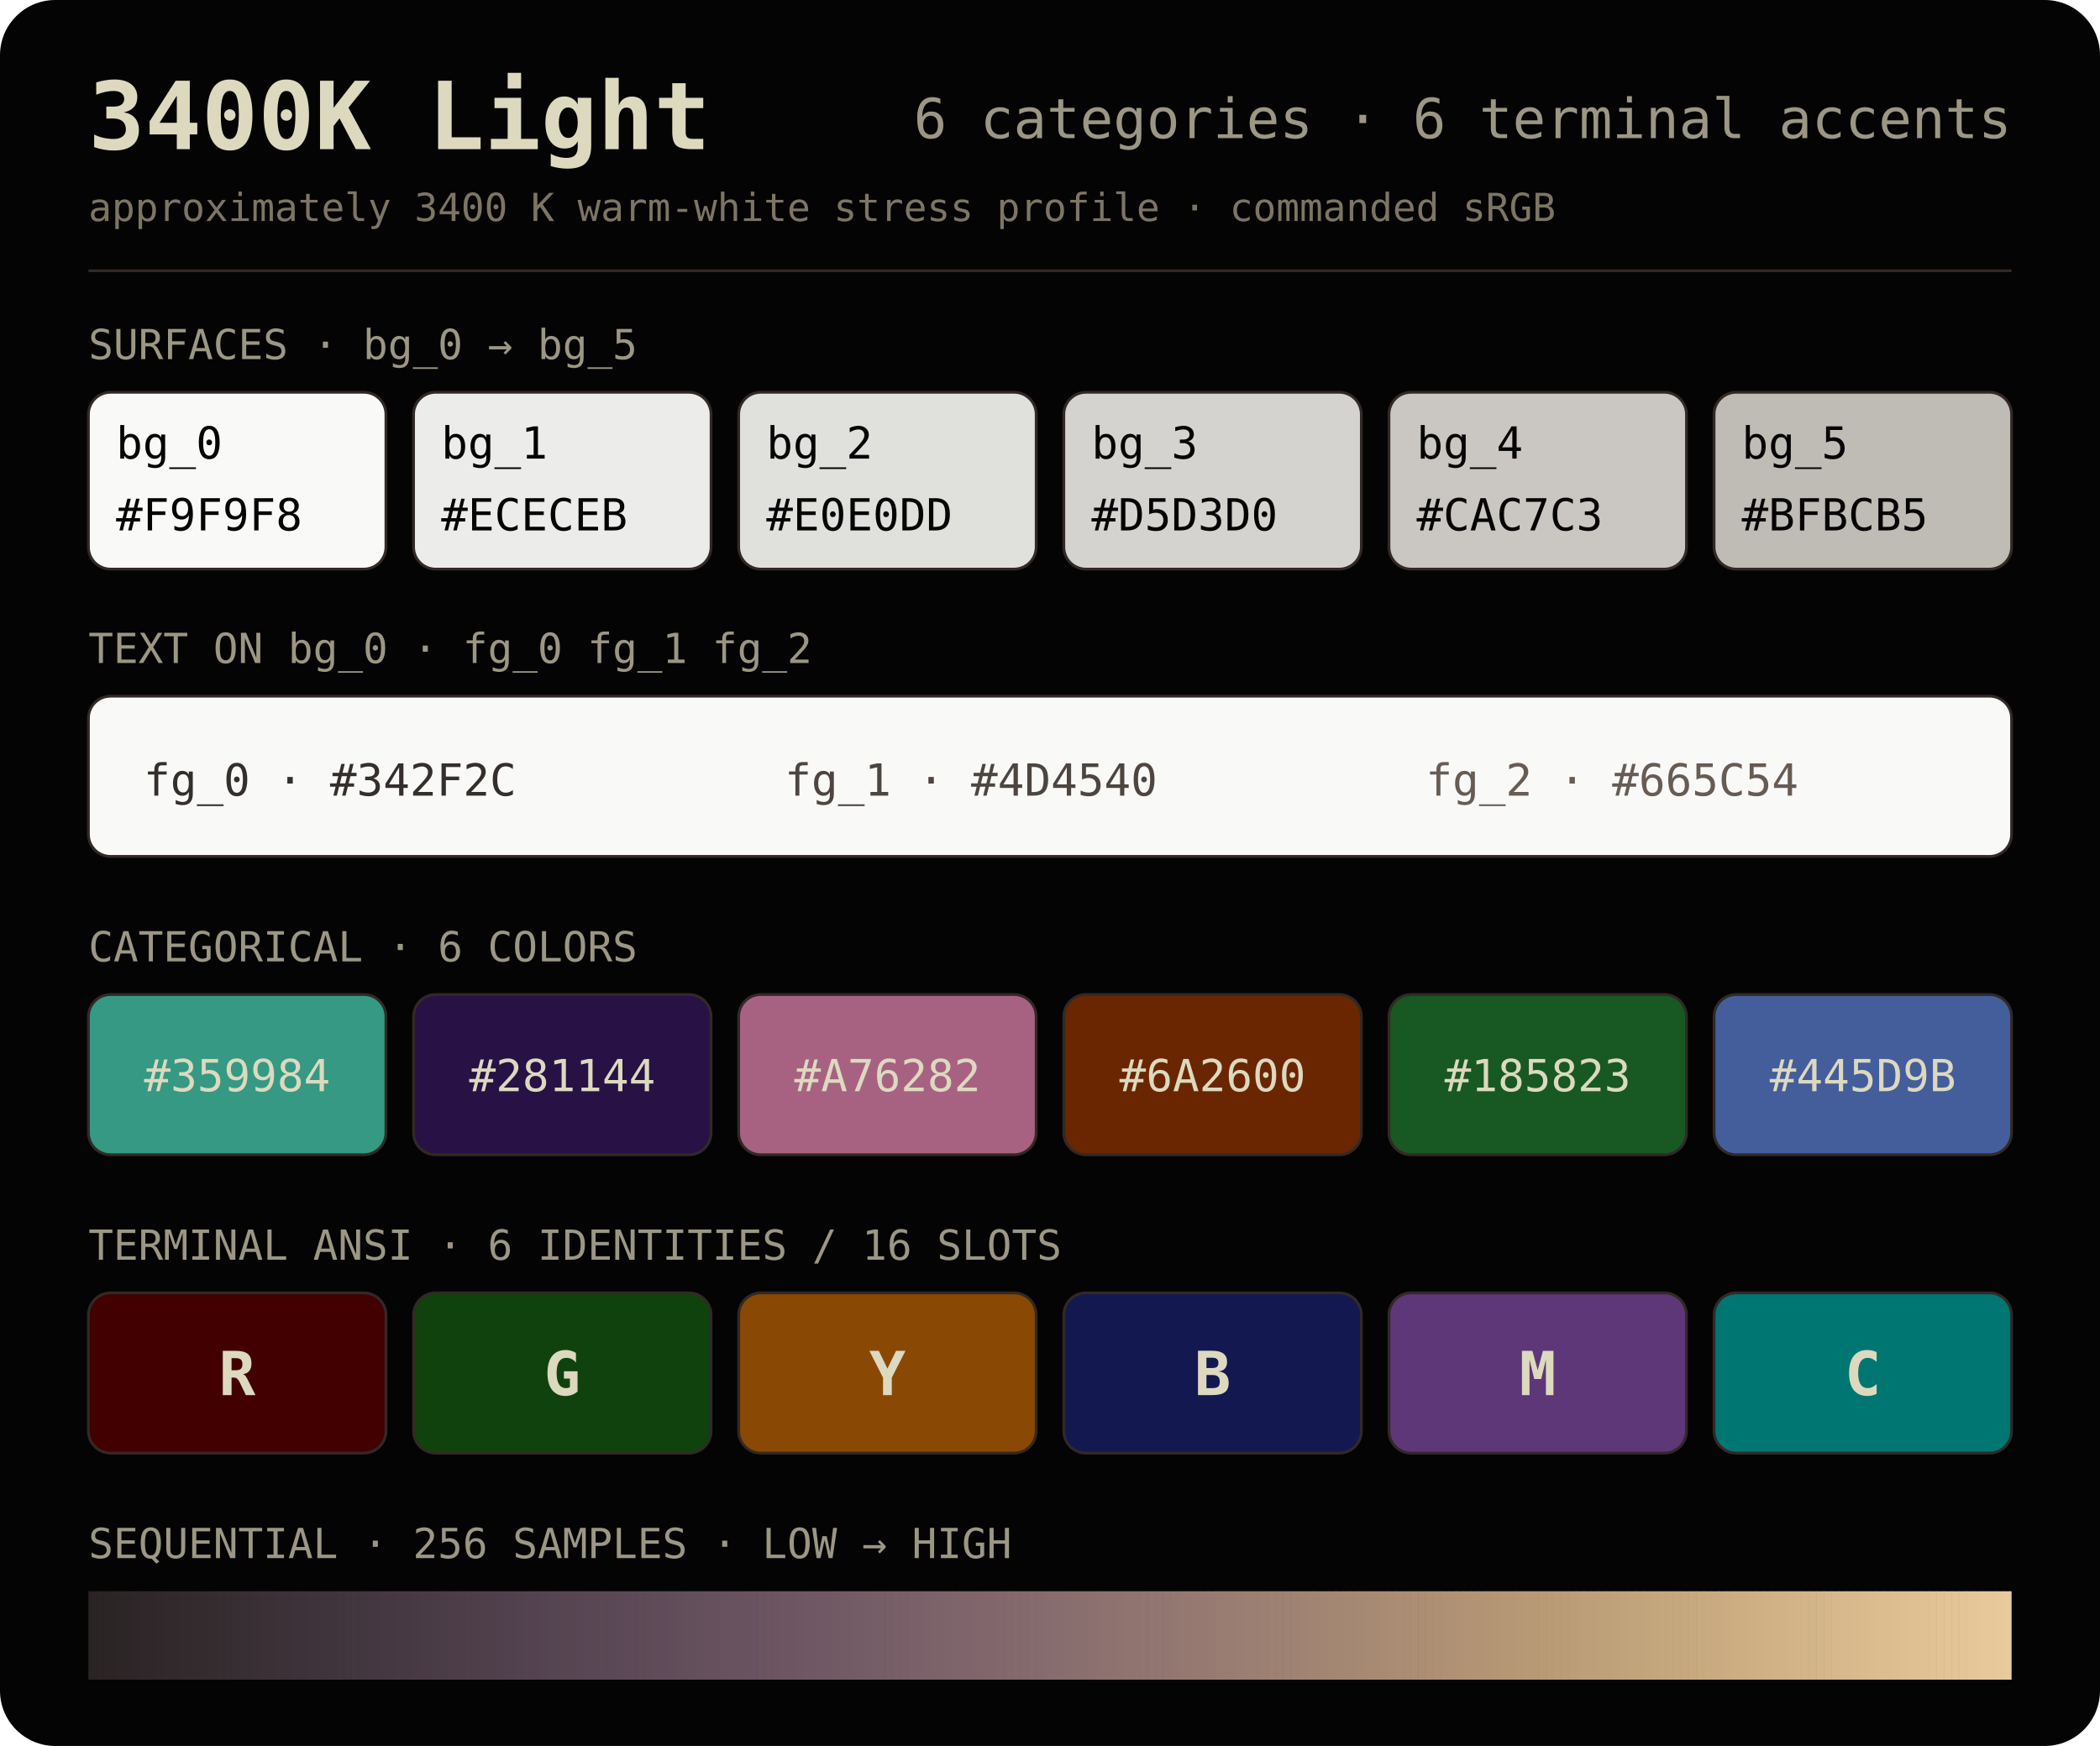
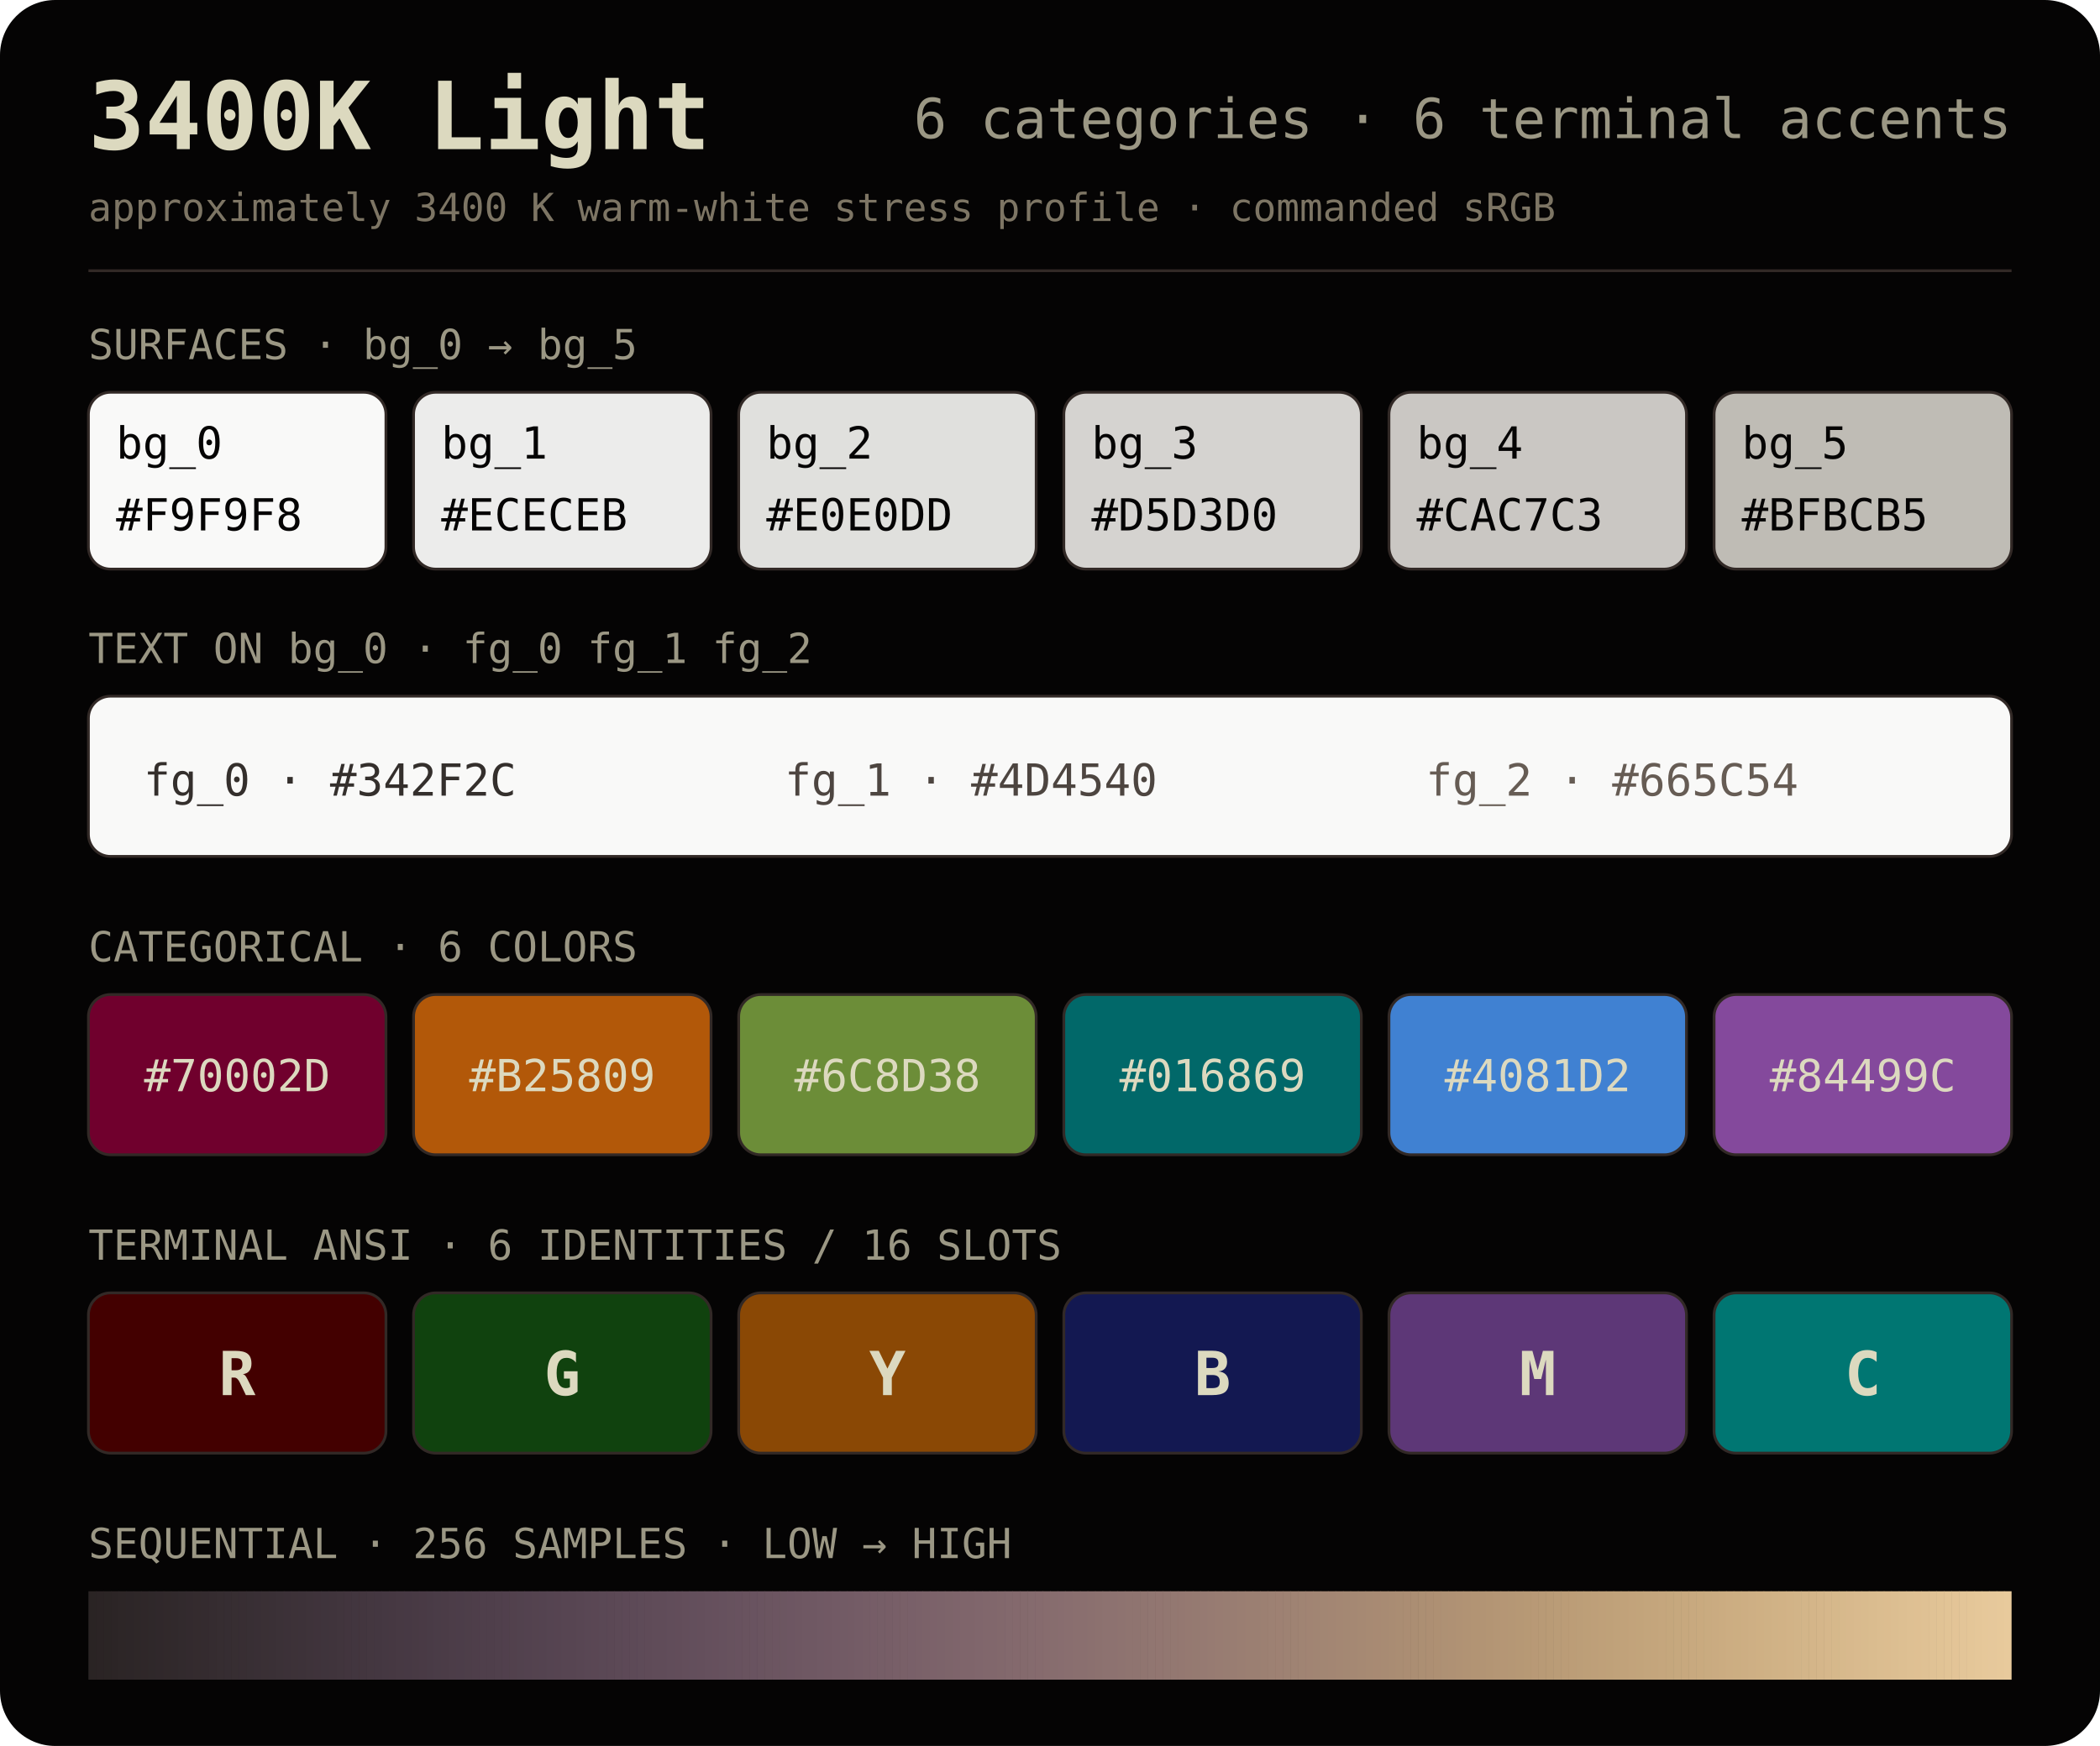
<svg xmlns="http://www.w3.org/2000/svg" width="760" height="632" viewBox="0 0 760 632">
  <rect width="100%" height="100%" rx="20" fill="#050404" />
  <text x="32" y="54" fill="#DCD9BF" font-size="34" font-family="ui-monospace, SFMono-Regular, Menlo, monospace" font-weight="700">3400K Light</text>
  <text x="728" y="50" fill="#9B9784" font-size="20" font-family="ui-monospace, SFMono-Regular, Menlo, monospace" text-anchor="end">6 categories · 6 terminal accents</text>
  <text x="32" y="80" fill="#7D7564" font-size="14" font-family="ui-monospace, SFMono-Regular, Menlo, monospace">approximately 3400 K warm-white stress profile · commanded sRGB</text>
  <line x1="32" y1="98" x2="728" y2="98" stroke="#322926" />
  <text x="32" y="130" fill="#9B9784" font-size="15" font-family="ui-monospace, SFMono-Regular, Menlo, monospace">SURFACES · bg_0 → bg_5</text>
  <rect x="32.00" y="142" width="107.67" height="64" rx="8" fill="#F9F9F8" stroke="#322926" />
  <text x="42.0" y="166" fill="#050404" font-size="16" font-family="ui-monospace, SFMono-Regular, Menlo, monospace">bg_0</text>
  <text x="42.0" y="192" fill="#050404" font-size="16" font-family="ui-monospace, SFMono-Regular, Menlo, monospace">#F9F9F8</text>
  <rect x="149.67" y="142" width="107.67" height="64" rx="8" fill="#ECECEB" stroke="#322926" />
  <text x="159.667" y="166" fill="#050404" font-size="16" font-family="ui-monospace, SFMono-Regular, Menlo, monospace">bg_1</text>
  <text x="159.667" y="192" fill="#050404" font-size="16" font-family="ui-monospace, SFMono-Regular, Menlo, monospace">#ECECEB</text>
  <rect x="267.33" y="142" width="107.67" height="64" rx="8" fill="#E0E0DD" stroke="#322926" />
  <text x="277.333" y="166" fill="#050404" font-size="16" font-family="ui-monospace, SFMono-Regular, Menlo, monospace">bg_2</text>
  <text x="277.333" y="192" fill="#050404" font-size="16" font-family="ui-monospace, SFMono-Regular, Menlo, monospace">#E0E0DD</text>
  <rect x="385.00" y="142" width="107.67" height="64" rx="8" fill="#D5D3D0" stroke="#322926" />
  <text x="395.0" y="166" fill="#050404" font-size="16" font-family="ui-monospace, SFMono-Regular, Menlo, monospace">bg_3</text>
  <text x="395.0" y="192" fill="#050404" font-size="16" font-family="ui-monospace, SFMono-Regular, Menlo, monospace">#D5D3D0</text>
  <rect x="502.67" y="142" width="107.67" height="64" rx="8" fill="#CAC7C3" stroke="#322926" />
  <text x="512.667" y="166" fill="#050404" font-size="16" font-family="ui-monospace, SFMono-Regular, Menlo, monospace">bg_4</text>
  <text x="512.667" y="192" fill="#050404" font-size="16" font-family="ui-monospace, SFMono-Regular, Menlo, monospace">#CAC7C3</text>
  <rect x="620.33" y="142" width="107.67" height="64" rx="8" fill="#BFBCB5" stroke="#322926" />
  <text x="630.333" y="166" fill="#050404" font-size="16" font-family="ui-monospace, SFMono-Regular, Menlo, monospace">bg_5</text>
  <text x="630.333" y="192" fill="#050404" font-size="16" font-family="ui-monospace, SFMono-Regular, Menlo, monospace">#BFBCB5</text>
  <text x="32" y="240" fill="#9B9784" font-size="15" font-family="ui-monospace, SFMono-Regular, Menlo, monospace">TEXT ON bg_0 · fg_0 fg_1 fg_2</text>
  <rect x="32" y="252" width="696" height="58" rx="8" fill="#F9F9F8" stroke="#322926" />
  <text x="52" y="288" fill="#342F2C" font-size="16" font-family="ui-monospace, SFMono-Regular, Menlo, monospace">fg_0 · #342F2C</text>
  <text x="284" y="288" fill="#4D4540" font-size="16" font-family="ui-monospace, SFMono-Regular, Menlo, monospace">fg_1 · #4D4540</text>
  <text x="516" y="288" fill="#665C54" font-size="16" font-family="ui-monospace, SFMono-Regular, Menlo, monospace">fg_2 · #665C54</text>
  <text x="32" y="348" fill="#9B9784" font-size="15" font-family="ui-monospace, SFMono-Regular, Menlo, monospace">CATEGORICAL · 6 COLORS</text>
-   <rect x="32.00" y="360" width="107.67" height="58" rx="8" fill="#359984" stroke="#322926" />
-   <text x="85.833" y="395" fill="#DCD9BF" font-size="16" font-family="ui-monospace, SFMono-Regular, Menlo, monospace" text-anchor="middle">#359984</text>
-   <rect x="149.67" y="360" width="107.67" height="58" rx="8" fill="#281144" stroke="#322926" />
-   <text x="203.5" y="395" fill="#DCD9BF" font-size="16" font-family="ui-monospace, SFMono-Regular, Menlo, monospace" text-anchor="middle">#281144</text>
-   <rect x="267.33" y="360" width="107.67" height="58" rx="8" fill="#A76282" stroke="#322926" />
-   <text x="321.167" y="395" fill="#DCD9BF" font-size="16" font-family="ui-monospace, SFMono-Regular, Menlo, monospace" text-anchor="middle">#A76282</text>
-   <rect x="385.00" y="360" width="107.67" height="58" rx="8" fill="#6A2600" stroke="#322926" />
-   <text x="438.833" y="395" fill="#DCD9BF" font-size="16" font-family="ui-monospace, SFMono-Regular, Menlo, monospace" text-anchor="middle">#6A2600</text>
-   <rect x="502.67" y="360" width="107.67" height="58" rx="8" fill="#185823" stroke="#322926" />
-   <text x="556.5" y="395" fill="#DCD9BF" font-size="16" font-family="ui-monospace, SFMono-Regular, Menlo, monospace" text-anchor="middle">#185823</text>
-   <rect x="620.33" y="360" width="107.67" height="58" rx="8" fill="#445D9B" stroke="#322926" />
-   <text x="674.167" y="395" fill="#DCD9BF" font-size="16" font-family="ui-monospace, SFMono-Regular, Menlo, monospace" text-anchor="middle">#445D9B</text>
+   <rect x="32.00" y="360" width="107.67" height="58" rx="8" fill="#70002D" stroke="#322926" />
+   <text x="85.833" y="395" fill="#DCD9BF" font-size="16" font-family="ui-monospace, SFMono-Regular, Menlo, monospace" text-anchor="middle">#70002D</text>
+   <rect x="149.67" y="360" width="107.67" height="58" rx="8" fill="#B25809" stroke="#322926" />
+   <text x="203.5" y="395" fill="#DCD9BF" font-size="16" font-family="ui-monospace, SFMono-Regular, Menlo, monospace" text-anchor="middle">#B25809</text>
+   <rect x="267.33" y="360" width="107.67" height="58" rx="8" fill="#6C8D38" stroke="#322926" />
+   <text x="321.167" y="395" fill="#DCD9BF" font-size="16" font-family="ui-monospace, SFMono-Regular, Menlo, monospace" text-anchor="middle">#6C8D38</text>
+   <rect x="385.00" y="360" width="107.67" height="58" rx="8" fill="#016869" stroke="#322926" />
+   <text x="438.833" y="395" fill="#DCD9BF" font-size="16" font-family="ui-monospace, SFMono-Regular, Menlo, monospace" text-anchor="middle">#016869</text>
+   <rect x="502.67" y="360" width="107.67" height="58" rx="8" fill="#4081D2" stroke="#322926" />
+   <text x="556.5" y="395" fill="#DCD9BF" font-size="16" font-family="ui-monospace, SFMono-Regular, Menlo, monospace" text-anchor="middle">#4081D2</text>
+   <rect x="620.33" y="360" width="107.67" height="58" rx="8" fill="#84499C" stroke="#322926" />
+   <text x="674.167" y="395" fill="#DCD9BF" font-size="16" font-family="ui-monospace, SFMono-Regular, Menlo, monospace" text-anchor="middle">#84499C</text>
  <text x="32" y="456" fill="#9B9784" font-size="15" font-family="ui-monospace, SFMono-Regular, Menlo, monospace">TERMINAL ANSI · 6 IDENTITIES / 16 SLOTS</text>
  <rect x="32.00" y="468" width="107.67" height="58" rx="8" fill="#430000" stroke="#322926" />
  <text x="85.833" y="505" fill="#DCD9BF" font-size="22" font-family="ui-monospace, SFMono-Regular, Menlo, monospace" font-weight="700" text-anchor="middle">R</text>
  <rect x="149.67" y="468" width="107.67" height="58" rx="8" fill="#10420E" stroke="#322926" />
  <text x="203.5" y="505" fill="#DCD9BF" font-size="22" font-family="ui-monospace, SFMono-Regular, Menlo, monospace" font-weight="700" text-anchor="middle">G</text>
  <rect x="267.33" y="468" width="107.67" height="58" rx="8" fill="#8A4805" stroke="#322926" />
  <text x="321.167" y="505" fill="#DCD9BF" font-size="22" font-family="ui-monospace, SFMono-Regular, Menlo, monospace" font-weight="700" text-anchor="middle">Y</text>
  <rect x="385.00" y="468" width="107.67" height="58" rx="8" fill="#131851" stroke="#322926" />
  <text x="438.833" y="505" fill="#DCD9BF" font-size="22" font-family="ui-monospace, SFMono-Regular, Menlo, monospace" font-weight="700" text-anchor="middle">B</text>
  <rect x="502.67" y="468" width="107.67" height="58" rx="8" fill="#5D3777" stroke="#322926" />
  <text x="556.5" y="505" fill="#DCD9BF" font-size="22" font-family="ui-monospace, SFMono-Regular, Menlo, monospace" font-weight="700" text-anchor="middle">M</text>
  <rect x="620.33" y="468" width="107.67" height="58" rx="8" fill="#007672" stroke="#322926" />
  <text x="674.167" y="505" fill="#DCD9BF" font-size="22" font-family="ui-monospace, SFMono-Regular, Menlo, monospace" font-weight="700" text-anchor="middle">C</text>
  <text x="32" y="564" fill="#9B9784" font-size="15" font-family="ui-monospace, SFMono-Regular, Menlo, monospace">SEQUENTIAL · 256 SAMPLES · LOW → HIGH</text>
  <rect x="32" y="576" width="2.9" height="32" fill="#2A2424" />
  <rect x="34.719" y="576" width="2.9" height="32" fill="#2B2425" />
  <rect x="37.438" y="576" width="2.9" height="32" fill="#2B2525" />
  <rect x="40.156" y="576" width="2.9" height="32" fill="#2C2526" />
  <rect x="42.875" y="576" width="2.9" height="32" fill="#2D2627" />
  <rect x="45.594" y="576" width="2.9" height="32" fill="#2D2628" />
  <rect x="48.312" y="576" width="2.9" height="32" fill="#2E2728" />
  <rect x="51.031" y="576" width="2.9" height="32" fill="#2F2729" />
  <rect x="53.75" y="576" width="2.9" height="32" fill="#2F282A" />
  <rect x="56.469" y="576" width="2.9" height="32" fill="#30282B" />
  <rect x="59.188" y="576" width="2.9" height="32" fill="#31292B" />
  <rect x="61.906" y="576" width="2.9" height="32" fill="#31292C" />
  <rect x="64.625" y="576" width="2.9" height="32" fill="#322A2D" />
  <rect x="67.344" y="576" width="2.9" height="32" fill="#332A2E" />
  <rect x="70.062" y="576" width="2.9" height="32" fill="#342B2E" />
  <rect x="72.781" y="576" width="2.9" height="32" fill="#342B2F" />
  <rect x="75.5" y="576" width="2.9" height="32" fill="#352C30" />
  <rect x="78.219" y="576" width="2.9" height="32" fill="#362D31" />
  <rect x="80.938" y="576" width="2.9" height="32" fill="#362D32" />
  <rect x="83.656" y="576" width="2.9" height="32" fill="#372E32" />
  <rect x="86.375" y="576" width="2.9" height="32" fill="#382E33" />
  <rect x="89.094" y="576" width="2.9" height="32" fill="#382F34" />
  <rect x="91.812" y="576" width="2.9" height="32" fill="#392F35" />
  <rect x="94.531" y="576" width="2.9" height="32" fill="#3A3035" />
  <rect x="97.25" y="576" width="2.9" height="32" fill="#3A3036" />
  <rect x="99.969" y="576" width="2.9" height="32" fill="#3B3137" />
  <rect x="102.688" y="576" width="2.9" height="32" fill="#3C3138" />
  <rect x="105.406" y="576" width="2.9" height="32" fill="#3D3238" />
  <rect x="108.125" y="576" width="2.9" height="32" fill="#3D3239" />
  <rect x="110.844" y="576" width="2.9" height="32" fill="#3E333A" />
  <rect x="113.562" y="576" width="2.9" height="32" fill="#3F333B" />
  <rect x="116.281" y="576" width="2.9" height="32" fill="#3F343C" />
  <rect x="119" y="576" width="2.9" height="32" fill="#40343C" />
  <rect x="121.719" y="576" width="2.9" height="32" fill="#41353D" />
  <rect x="124.438" y="576" width="2.9" height="32" fill="#42353E" />
  <rect x="127.156" y="576" width="2.9" height="32" fill="#42363F" />
  <rect x="129.875" y="576" width="2.9" height="32" fill="#43363F" />
  <rect x="132.594" y="576" width="2.9" height="32" fill="#443740" />
  <rect x="135.312" y="576" width="2.9" height="32" fill="#443741" />
  <rect x="138.031" y="576" width="2.9" height="32" fill="#453842" />
  <rect x="140.75" y="576" width="2.9" height="32" fill="#463842" />
  <rect x="143.469" y="576" width="2.9" height="32" fill="#473943" />
  <rect x="146.188" y="576" width="2.9" height="32" fill="#473944" />
  <rect x="148.906" y="576" width="2.9" height="32" fill="#483A44" />
  <rect x="151.625" y="576" width="2.9" height="32" fill="#493A45" />
  <rect x="154.344" y="576" width="2.9" height="32" fill="#493B46" />
  <rect x="157.062" y="576" width="2.9" height="32" fill="#4A3C47" />
  <rect x="159.781" y="576" width="2.9" height="32" fill="#4B3C47" />
  <rect x="162.5" y="576" width="2.9" height="32" fill="#4C3D48" />
  <rect x="165.219" y="576" width="2.9" height="32" fill="#4C3D49" />
  <rect x="167.938" y="576" width="2.9" height="32" fill="#4D3E49" />
  <rect x="170.656" y="576" width="2.9" height="32" fill="#4E3E4A" />
  <rect x="173.375" y="576" width="2.9" height="32" fill="#4F3F4B" />
  <rect x="176.094" y="576" width="2.9" height="32" fill="#4F3F4B" />
  <rect x="178.812" y="576" width="2.9" height="32" fill="#50404C" />
  <rect x="181.531" y="576" width="2.9" height="32" fill="#51404D" />
  <rect x="184.25" y="576" width="2.9" height="32" fill="#52414D" />
  <rect x="186.969" y="576" width="2.9" height="32" fill="#52424E" />
  <rect x="189.688" y="576" width="2.9" height="32" fill="#53424F" />
  <rect x="192.406" y="576" width="2.9" height="32" fill="#54434F" />
  <rect x="195.125" y="576" width="2.9" height="32" fill="#544350" />
  <rect x="197.844" y="576" width="2.9" height="32" fill="#554451" />
  <rect x="200.562" y="576" width="2.9" height="32" fill="#564451" />
  <rect x="203.281" y="576" width="2.9" height="32" fill="#574552" />
  <rect x="206" y="576" width="2.9" height="32" fill="#574552" />
  <rect x="208.719" y="576" width="2.9" height="32" fill="#584653" />
  <rect x="211.438" y="576" width="2.9" height="32" fill="#594754" />
  <rect x="214.156" y="576" width="2.9" height="32" fill="#5A4754" />
  <rect x="216.875" y="576" width="2.9" height="32" fill="#5A4855" />
  <rect x="219.594" y="576" width="2.9" height="32" fill="#5B4855" />
  <rect x="222.312" y="576" width="2.9" height="32" fill="#5C4956" />
  <rect x="225.031" y="576" width="2.9" height="32" fill="#5D4957" />
  <rect x="227.75" y="576" width="2.9" height="32" fill="#5D4A57" />
  <rect x="230.469" y="576" width="2.9" height="32" fill="#5E4B58" />
  <rect x="233.188" y="576" width="2.9" height="32" fill="#5F4B58" />
  <rect x="235.906" y="576" width="2.9" height="32" fill="#604C59" />
  <rect x="238.625" y="576" width="2.9" height="32" fill="#604C59" />
  <rect x="241.344" y="576" width="2.9" height="32" fill="#614D5A" />
  <rect x="244.062" y="576" width="2.9" height="32" fill="#624D5A" />
  <rect x="246.781" y="576" width="2.9" height="32" fill="#634E5B" />
  <rect x="249.5" y="576" width="2.9" height="32" fill="#634F5C" />
  <rect x="252.219" y="576" width="2.9" height="32" fill="#644F5C" />
  <rect x="254.938" y="576" width="2.9" height="32" fill="#65505D" />
  <rect x="257.656" y="576" width="2.9" height="32" fill="#66505D" />
  <rect x="260.375" y="576" width="2.9" height="32" fill="#66515E" />
  <rect x="263.094" y="576" width="2.9" height="32" fill="#67525E" />
  <rect x="265.812" y="576" width="2.9" height="32" fill="#68525F" />
  <rect x="268.531" y="576" width="2.9" height="32" fill="#69535F" />
  <rect x="271.25" y="576" width="2.9" height="32" fill="#695360" />
  <rect x="273.969" y="576" width="2.9" height="32" fill="#6A5460" />
  <rect x="276.688" y="576" width="2.9" height="32" fill="#6B5560" />
  <rect x="279.406" y="576" width="2.9" height="32" fill="#6C5561" />
  <rect x="282.125" y="576" width="2.9" height="32" fill="#6C5661" />
  <rect x="284.844" y="576" width="2.9" height="32" fill="#6D5662" />
  <rect x="287.562" y="576" width="2.9" height="32" fill="#6E5762" />
  <rect x="290.281" y="576" width="2.9" height="32" fill="#6F5863" />
  <rect x="293" y="576" width="2.9" height="32" fill="#6F5863" />
  <rect x="295.719" y="576" width="2.9" height="32" fill="#705964" />
  <rect x="298.438" y="576" width="2.9" height="32" fill="#715964" />
  <rect x="301.156" y="576" width="2.9" height="32" fill="#725A65" />
  <rect x="303.875" y="576" width="2.9" height="32" fill="#725B65" />
  <rect x="306.594" y="576" width="2.9" height="32" fill="#735B65" />
  <rect x="309.312" y="576" width="2.9" height="32" fill="#745C66" />
  <rect x="312.031" y="576" width="2.9" height="32" fill="#755D66" />
  <rect x="314.75" y="576" width="2.9" height="32" fill="#765D67" />
  <rect x="317.469" y="576" width="2.9" height="32" fill="#765E67" />
  <rect x="320.188" y="576" width="2.9" height="32" fill="#775E67" />
  <rect x="322.906" y="576" width="2.9" height="32" fill="#785F68" />
  <rect x="325.625" y="576" width="2.9" height="32" fill="#796068" />
  <rect x="328.344" y="576" width="2.9" height="32" fill="#796069" />
  <rect x="331.062" y="576" width="2.9" height="32" fill="#7A6169" />
  <rect x="333.781" y="576" width="2.9" height="32" fill="#7B6269" />
  <rect x="336.5" y="576" width="2.9" height="32" fill="#7C626A" />
  <rect x="339.219" y="576" width="2.9" height="32" fill="#7C636A" />
  <rect x="341.938" y="576" width="2.9" height="32" fill="#7D646A" />
  <rect x="344.656" y="576" width="2.9" height="32" fill="#7E646B" />
  <rect x="347.375" y="576" width="2.9" height="32" fill="#7F656B" />
  <rect x="350.094" y="576" width="2.9" height="32" fill="#7F656B" />
  <rect x="352.812" y="576" width="2.9" height="32" fill="#80666C" />
  <rect x="355.531" y="576" width="2.9" height="32" fill="#81676C" />
  <rect x="358.25" y="576" width="2.9" height="32" fill="#81676C" />
  <rect x="360.969" y="576" width="2.9" height="32" fill="#82686C" />
  <rect x="363.688" y="576" width="2.9" height="32" fill="#83696D" />
  <rect x="366.406" y="576" width="2.9" height="32" fill="#84696D" />
  <rect x="369.125" y="576" width="2.9" height="32" fill="#846A6D" />
  <rect x="371.844" y="576" width="2.9" height="32" fill="#856B6E" />
  <rect x="374.562" y="576" width="2.9" height="32" fill="#866B6E" />
  <rect x="377.281" y="576" width="2.9" height="32" fill="#876C6E" />
  <rect x="380" y="576" width="2.9" height="32" fill="#876D6E" />
  <rect x="382.719" y="576" width="2.9" height="32" fill="#886D6F" />
  <rect x="385.438" y="576" width="2.9" height="32" fill="#896E6F" />
  <rect x="388.156" y="576" width="2.9" height="32" fill="#8A6F6F" />
  <rect x="390.875" y="576" width="2.9" height="32" fill="#8A6F6F" />
  <rect x="393.594" y="576" width="2.9" height="32" fill="#8B706F" />
  <rect x="396.312" y="576" width="2.9" height="32" fill="#8C716F" />
  <rect x="399.031" y="576" width="2.9" height="32" fill="#8D7270" />
  <rect x="401.75" y="576" width="2.9" height="32" fill="#8D7270" />
  <rect x="404.469" y="576" width="2.9" height="32" fill="#8E7370" />
  <rect x="407.188" y="576" width="2.9" height="32" fill="#8F7470" />
  <rect x="409.906" y="576" width="2.9" height="32" fill="#8F7470" />
  <rect x="412.625" y="576" width="2.9" height="32" fill="#907570" />
  <rect x="415.344" y="576" width="2.9" height="32" fill="#917671" />
  <rect x="418.062" y="576" width="2.9" height="32" fill="#927671" />
  <rect x="420.781" y="576" width="2.9" height="32" fill="#927771" />
  <rect x="423.5" y="576" width="2.9" height="32" fill="#937871" />
  <rect x="426.219" y="576" width="2.9" height="32" fill="#947871" />
  <rect x="428.938" y="576" width="2.9" height="32" fill="#957971" />
  <rect x="431.656" y="576" width="2.9" height="32" fill="#957A71" />
  <rect x="434.375" y="576" width="2.9" height="32" fill="#967A72" />
  <rect x="437.094" y="576" width="2.9" height="32" fill="#977B72" />
  <rect x="439.812" y="576" width="2.9" height="32" fill="#987C72" />
  <rect x="442.531" y="576" width="2.9" height="32" fill="#987D72" />
  <rect x="445.25" y="576" width="2.9" height="32" fill="#997D72" />
  <rect x="447.969" y="576" width="2.9" height="32" fill="#9A7E72" />
  <rect x="450.688" y="576" width="2.9" height="32" fill="#9B7F72" />
  <rect x="453.406" y="576" width="2.9" height="32" fill="#9B7F72" />
  <rect x="456.125" y="576" width="2.9" height="32" fill="#9C8072" />
  <rect x="458.844" y="576" width="2.9" height="32" fill="#9D8173" />
  <rect x="461.562" y="576" width="2.9" height="32" fill="#9E8173" />
  <rect x="464.281" y="576" width="2.9" height="32" fill="#9E8273" />
  <rect x="467" y="576" width="2.9" height="32" fill="#9F8373" />
  <rect x="469.719" y="576" width="2.9" height="32" fill="#A08473" />
  <rect x="472.438" y="576" width="2.9" height="32" fill="#A18473" />
  <rect x="475.156" y="576" width="2.9" height="32" fill="#A18573" />
  <rect x="477.875" y="576" width="2.9" height="32" fill="#A28673" />
  <rect x="480.594" y="576" width="2.9" height="32" fill="#A38673" />
  <rect x="483.312" y="576" width="2.9" height="32" fill="#A48773" />
  <rect x="486.031" y="576" width="2.9" height="32" fill="#A48873" />
  <rect x="488.75" y="576" width="2.9" height="32" fill="#A58873" />
  <rect x="491.469" y="576" width="2.9" height="32" fill="#A68973" />
  <rect x="494.188" y="576" width="2.9" height="32" fill="#A78A73" />
  <rect x="496.906" y="576" width="2.9" height="32" fill="#A88A73" />
  <rect x="499.625" y="576" width="2.9" height="32" fill="#A88B73" />
  <rect x="502.344" y="576" width="2.9" height="32" fill="#A98C73" />
  <rect x="505.062" y="576" width="2.9" height="32" fill="#AA8D73" />
  <rect x="507.781" y="576" width="2.9" height="32" fill="#AB8D73" />
  <rect x="510.5" y="576" width="2.9" height="32" fill="#AB8E73" />
  <rect x="513.219" y="576" width="2.9" height="32" fill="#AC8F73" />
  <rect x="515.938" y="576" width="2.9" height="32" fill="#AD8F73" />
  <rect x="518.656" y="576" width="2.9" height="32" fill="#AE9073" />
  <rect x="521.375" y="576" width="2.9" height="32" fill="#AE9174" />
  <rect x="524.094" y="576" width="2.9" height="32" fill="#AF9174" />
  <rect x="526.812" y="576" width="2.9" height="32" fill="#B09274" />
  <rect x="529.531" y="576" width="2.9" height="32" fill="#B19374" />
  <rect x="532.25" y="576" width="2.9" height="32" fill="#B29474" />
  <rect x="534.969" y="576" width="2.9" height="32" fill="#B29474" />
  <rect x="537.688" y="576" width="2.9" height="32" fill="#B39574" />
  <rect x="540.406" y="576" width="2.9" height="32" fill="#B49675" />
  <rect x="543.125" y="576" width="2.9" height="32" fill="#B59675" />
  <rect x="545.844" y="576" width="2.9" height="32" fill="#B59775" />
  <rect x="548.562" y="576" width="2.9" height="32" fill="#B69875" />
  <rect x="551.281" y="576" width="2.9" height="32" fill="#B79975" />
  <rect x="554" y="576" width="2.9" height="32" fill="#B89976" />
  <rect x="556.719" y="576" width="2.9" height="32" fill="#B89A76" />
  <rect x="559.438" y="576" width="2.9" height="32" fill="#B99B76" />
  <rect x="562.156" y="576" width="2.9" height="32" fill="#BA9C77" />
  <rect x="564.875" y="576" width="2.9" height="32" fill="#BB9C77" />
  <rect x="567.594" y="576" width="2.9" height="32" fill="#BC9D77" />
  <rect x="570.312" y="576" width="2.9" height="32" fill="#BC9E78" />
  <rect x="573.031" y="576" width="2.9" height="32" fill="#BD9F78" />
  <rect x="575.75" y="576" width="2.9" height="32" fill="#BE9F79" />
  <rect x="578.469" y="576" width="2.9" height="32" fill="#BFA079" />
  <rect x="581.188" y="576" width="2.9" height="32" fill="#BFA179" />
  <rect x="583.906" y="576" width="2.9" height="32" fill="#C0A27A" />
  <rect x="586.625" y="576" width="2.9" height="32" fill="#C1A27A" />
  <rect x="589.344" y="576" width="2.9" height="32" fill="#C2A37B" />
  <rect x="592.062" y="576" width="2.9" height="32" fill="#C2A47B" />
  <rect x="594.781" y="576" width="2.9" height="32" fill="#C3A57C" />
  <rect x="597.5" y="576" width="2.9" height="32" fill="#C4A57C" />
  <rect x="600.219" y="576" width="2.9" height="32" fill="#C5A67D" />
  <rect x="602.938" y="576" width="2.9" height="32" fill="#C5A77D" />
  <rect x="605.656" y="576" width="2.9" height="32" fill="#C6A87E" />
  <rect x="608.375" y="576" width="2.9" height="32" fill="#C7A87E" />
  <rect x="611.094" y="576" width="2.9" height="32" fill="#C8A97F" />
  <rect x="613.812" y="576" width="2.9" height="32" fill="#C9AA7F" />
  <rect x="616.531" y="576" width="2.9" height="32" fill="#C9AB80" />
  <rect x="619.25" y="576" width="2.9" height="32" fill="#CAAB81" />
  <rect x="621.969" y="576" width="2.9" height="32" fill="#CBAC81" />
  <rect x="624.688" y="576" width="2.9" height="32" fill="#CCAD82" />
  <rect x="627.406" y="576" width="2.9" height="32" fill="#CCAE82" />
  <rect x="630.125" y="576" width="2.9" height="32" fill="#CDAE83" />
  <rect x="632.844" y="576" width="2.9" height="32" fill="#CEAF84" />
  <rect x="635.562" y="576" width="2.9" height="32" fill="#CFB084" />
  <rect x="638.281" y="576" width="2.9" height="32" fill="#CFB185" />
  <rect x="641" y="576" width="2.9" height="32" fill="#D0B286" />
  <rect x="643.719" y="576" width="2.9" height="32" fill="#D1B286" />
  <rect x="646.438" y="576" width="2.9" height="32" fill="#D2B387" />
  <rect x="649.156" y="576" width="2.9" height="32" fill="#D2B488" />
  <rect x="651.875" y="576" width="2.9" height="32" fill="#D3B589" />
  <rect x="654.594" y="576" width="2.9" height="32" fill="#D4B589" />
  <rect x="657.312" y="576" width="2.9" height="32" fill="#D5B68A" />
  <rect x="660.031" y="576" width="2.9" height="32" fill="#D6B78B" />
  <rect x="662.75" y="576" width="2.9" height="32" fill="#D6B88B" />
  <rect x="665.469" y="576" width="2.9" height="32" fill="#D7B98C" />
  <rect x="668.188" y="576" width="2.9" height="32" fill="#D8B98D" />
  <rect x="670.906" y="576" width="2.9" height="32" fill="#D9BA8E" />
  <rect x="673.625" y="576" width="2.9" height="32" fill="#D9BB8E" />
  <rect x="676.344" y="576" width="2.9" height="32" fill="#DABC8F" />
  <rect x="679.062" y="576" width="2.9" height="32" fill="#DBBD90" />
  <rect x="681.781" y="576" width="2.9" height="32" fill="#DCBD90" />
  <rect x="684.5" y="576" width="2.9" height="32" fill="#DCBE91" />
  <rect x="687.219" y="576" width="2.9" height="32" fill="#DDBF92" />
  <rect x="689.938" y="576" width="2.9" height="32" fill="#DEC093" />
  <rect x="692.656" y="576" width="2.9" height="32" fill="#DFC093" />
  <rect x="695.375" y="576" width="2.9" height="32" fill="#DFC194" />
  <rect x="698.094" y="576" width="2.9" height="32" fill="#E0C295" />
  <rect x="700.812" y="576" width="2.9" height="32" fill="#E1C395" />
  <rect x="703.531" y="576" width="2.9" height="32" fill="#E2C496" />
  <rect x="706.25" y="576" width="2.9" height="32" fill="#E3C497" />
  <rect x="708.969" y="576" width="2.9" height="32" fill="#E3C598" />
  <rect x="711.688" y="576" width="2.9" height="32" fill="#E4C698" />
  <rect x="714.406" y="576" width="2.9" height="32" fill="#E5C799" />
  <rect x="717.125" y="576" width="2.9" height="32" fill="#E6C89A" />
  <rect x="719.844" y="576" width="2.9" height="32" fill="#E6C89B" />
  <rect x="722.562" y="576" width="2.9" height="32" fill="#E7C99B" />
  <rect x="725.281" y="576" width="2.719" height="32" fill="#E8CA9C" />
</svg>
